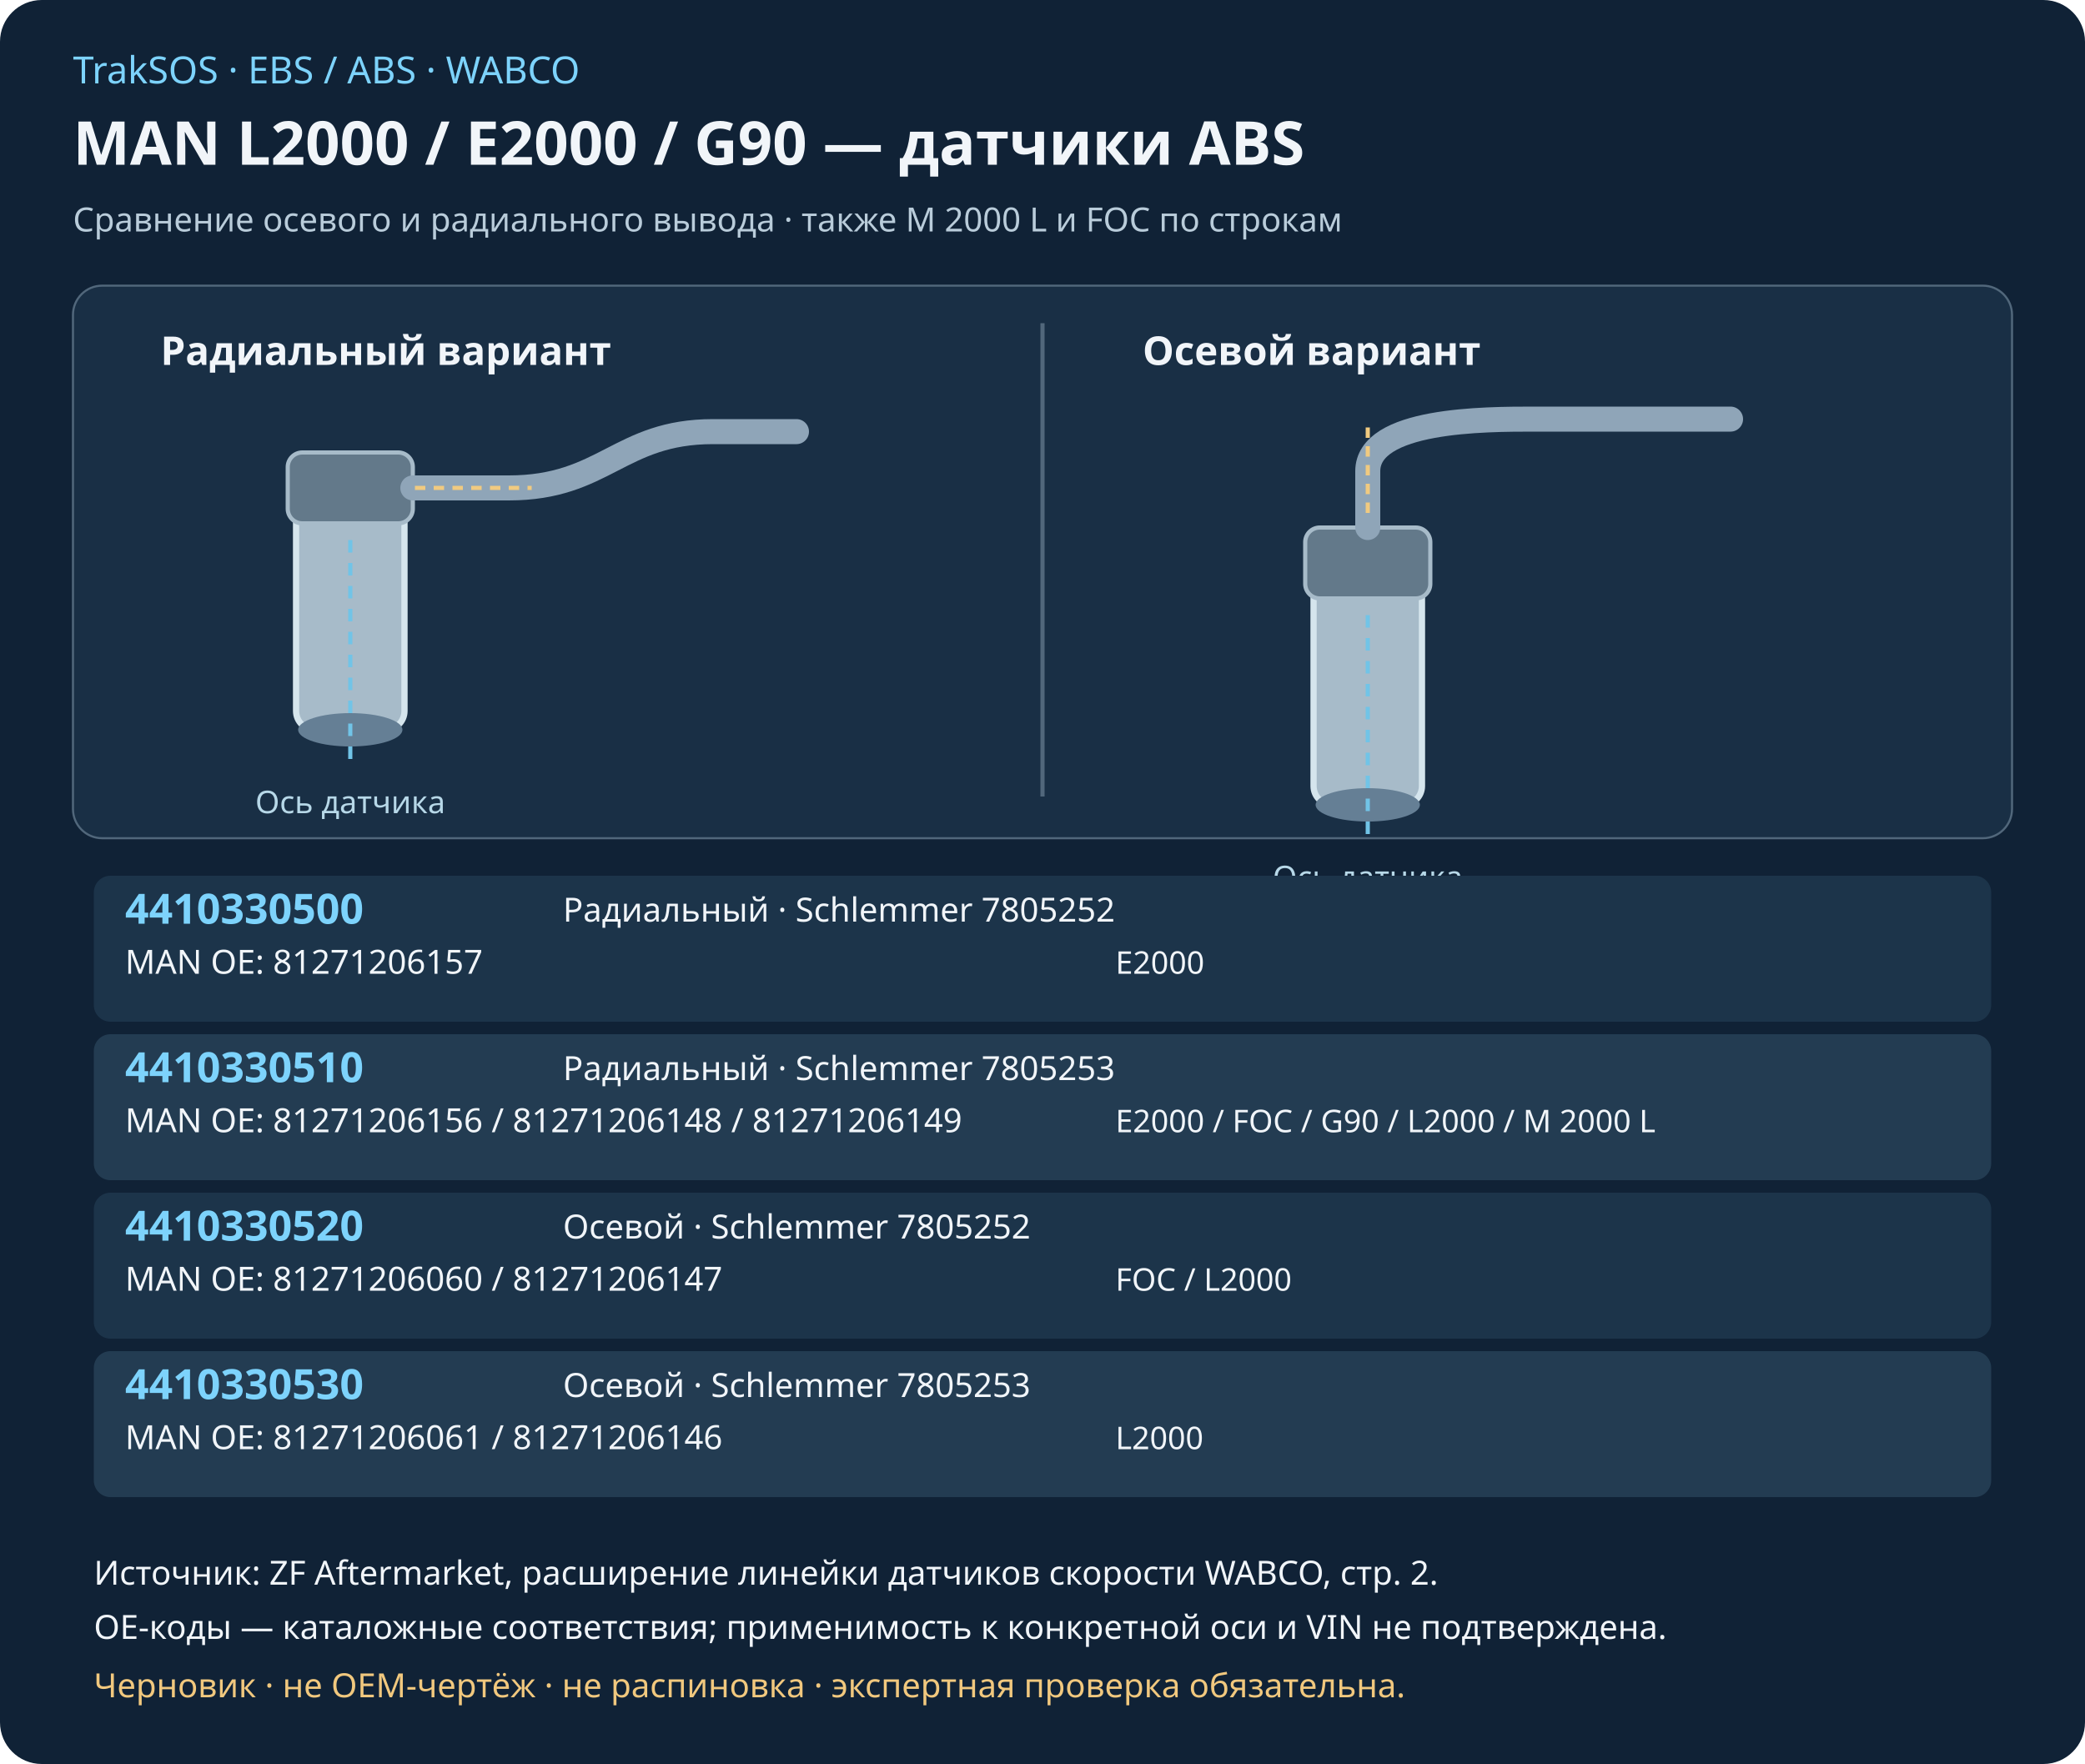
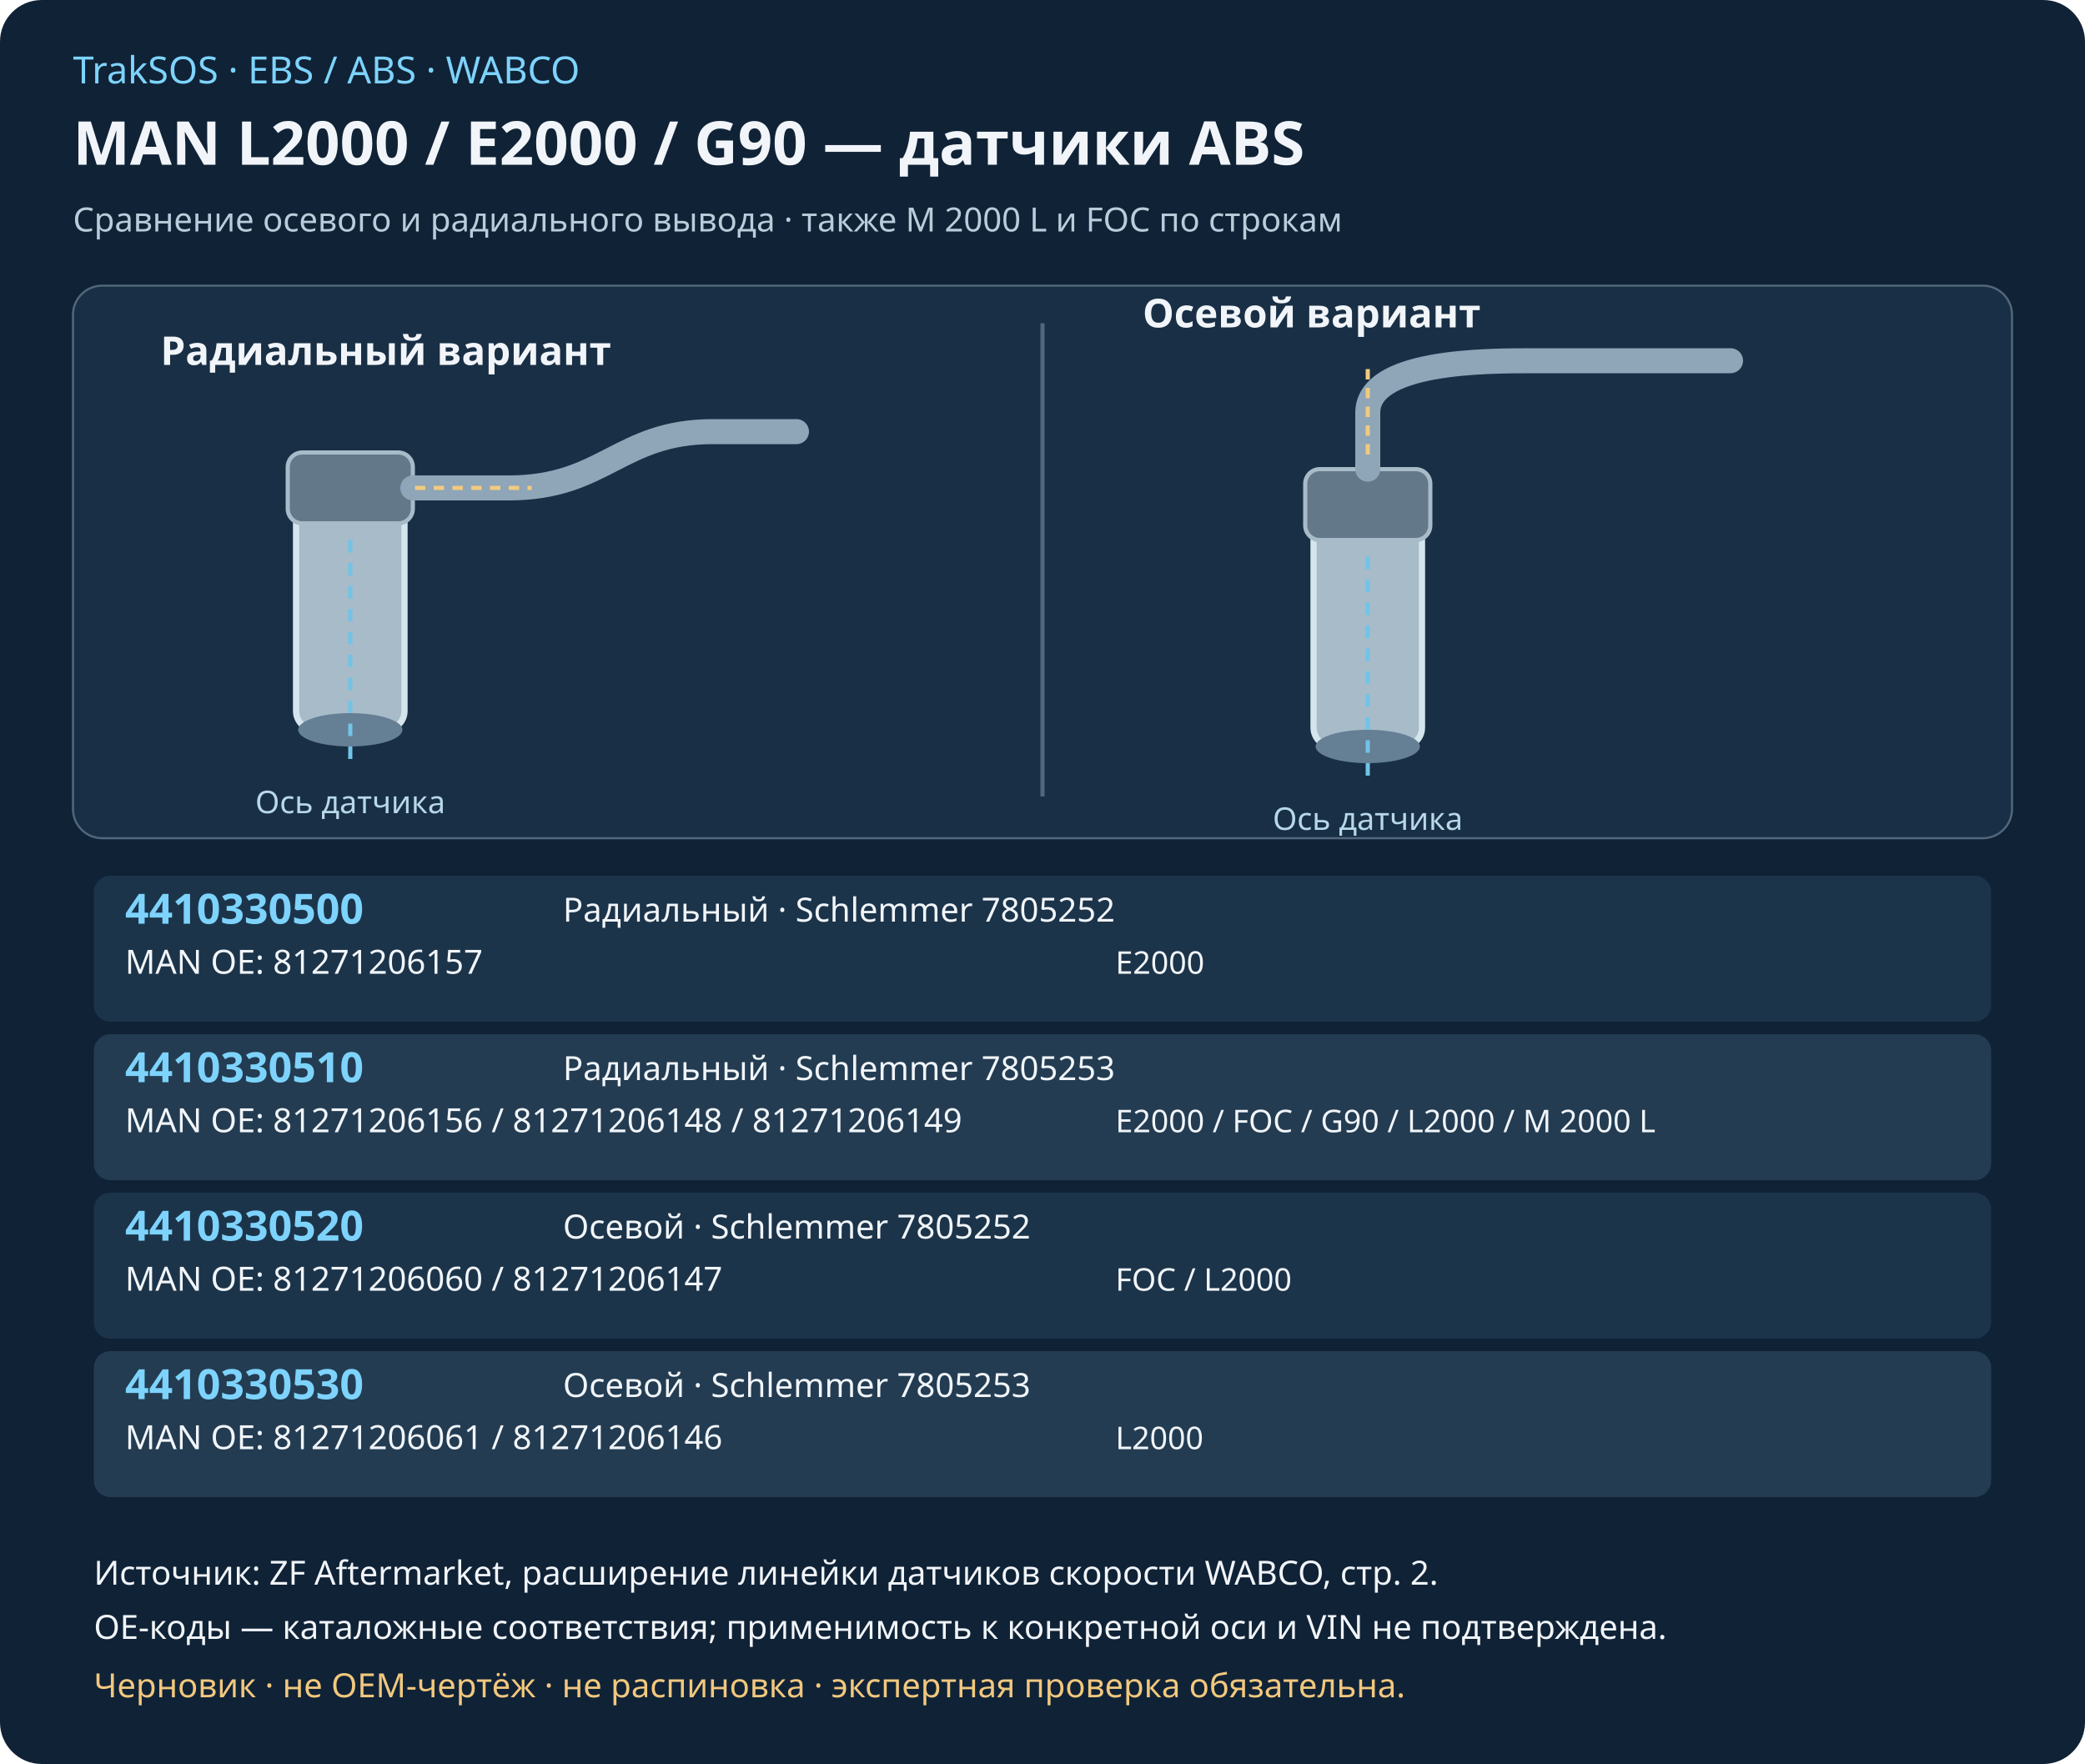
<svg xmlns="http://www.w3.org/2000/svg" width="1000" height="846" viewBox="0 0 1000 846" role="img" aria-labelledby="t d">
  <rect width="1000" height="846" rx="20" fill="#102236" />
  <g font-family="sans-serif" fill="#f1f5f9">
    <text x="35" y="40" font-size="18" fill="#7dd3fc">TrakSOS · EBS / ABS · WABCO</text>
    <text x="35" y="79" font-size="29" font-weight="700">MAN L2000 / E2000 / G90 — датчики ABS</text>
    <text x="35" y="111" font-size="16" fill="#b9ccda">Сравнение осевого и радиального вывода · также M 2000 L и FOC по строкам</text>
    <rect x="35" y="137" width="930" height="265" rx="14" fill="#192f45" stroke="#51677b" />
    <path d="M500 155 V382" stroke="#51677b" stroke-width="2" />
    <text x="77" y="175" font-size="19" font-weight="700">Радиальный вариант</text>
    <g transform="translate(122 202)">
      <rect x="20" y="35" width="52" height="113" rx="9" fill="#a7bbc9" stroke="#d5e5ed" stroke-width="3" />
      <ellipse cx="46" cy="148" rx="25" ry="8" fill="#657f95" />
      <rect x="16" y="15" width="60" height="34" rx="7" fill="#63798a" stroke="#a7bbc9" stroke-width="2" />
      <path d="M76 32 H122 C168 32 175 5 220 5 H260" stroke="#8fa5b8" stroke-width="12" fill="none" stroke-linecap="round" />
      <path d="M77 32 H133" stroke="#f0ca80" stroke-width="2" stroke-dasharray="5 4" />
      <path d="M46 57 V166" stroke="#71c4e7" stroke-width="2" stroke-dasharray="6 5" />
      <text x="46" y="188" text-anchor="middle" font-size="15" fill="#b7d8e8">Ось датчика</text>
    </g>
-     <text x="548" y="175" font-size="19" font-weight="700">Осевой вариант</text>
-     <g transform="translate(610 238)">
+     <text x="548" y="157" font-size="19" font-weight="700">Осевой вариант</text>
+     <g transform="translate(610 210)">
      <rect x="20" y="35" width="52" height="113" rx="9" fill="#a7bbc9" stroke="#d5e5ed" stroke-width="3" />
      <ellipse cx="46" cy="148" rx="25" ry="8" fill="#657f95" />
      <rect x="16" y="15" width="60" height="34" rx="7" fill="#63798a" stroke="#a7bbc9" stroke-width="2" />
      <path d="M46 15 V-12 C46 -37 102 -37 126 -37 H220" stroke="#8fa5b8" stroke-width="12" fill="none" stroke-linecap="round" />
      <path d="M46 8 V-36" stroke="#f0ca80" stroke-width="2" stroke-dasharray="5 4" />
      <path d="M46 57 V166" stroke="#71c4e7" stroke-width="2" stroke-dasharray="6 5" />
      <text x="46" y="188" text-anchor="middle" font-size="15" fill="#b7d8e8">Ось датчика</text>
    </g>
    <g id="h-4410330500" data-article="4410330500">
      <rect x="45" y="420" width="910" height="70" rx="8" fill="#1c344a" />
      <text x="60" y="443" font-size="20" font-weight="700" fill="#7dd3fc">4410330500</text>
      <text x="270" y="442" font-size="16">Радиальный · Schlemmer 7805252</text>
      <text x="60" y="467" font-size="16">MAN OE: 81271206157</text>
      <text x="535" y="467" font-size="15">E2000</text>
    </g>
    <g id="h-4410330510" data-article="4410330510">
      <rect x="45" y="496" width="910" height="70" rx="8" fill="#233c52" />
      <text x="60" y="519" font-size="20" font-weight="700" fill="#7dd3fc">4410330510</text>
      <text x="270" y="518" font-size="16">Радиальный · Schlemmer 7805253</text>
      <text x="60" y="543" font-size="16">MAN OE: 81271206156 / 81271206148 / 81271206149</text>
      <text x="535" y="543" font-size="15">E2000 / FOC / G90 / L2000 / M 2000 L</text>
    </g>
    <g id="h-4410330520" data-article="4410330520">
      <rect x="45" y="572" width="910" height="70" rx="8" fill="#1c344a" />
      <text x="60" y="595" font-size="20" font-weight="700" fill="#7dd3fc">4410330520</text>
      <text x="270" y="594" font-size="16">Осевой · Schlemmer 7805252</text>
      <text x="60" y="619" font-size="16">MAN OE: 81271206060 / 81271206147</text>
      <text x="535" y="619" font-size="15">FOC / L2000</text>
    </g>
    <g id="h-4410330530" data-article="4410330530">
      <rect x="45" y="648" width="910" height="70" rx="8" fill="#233c52" />
      <text x="60" y="671" font-size="20" font-weight="700" fill="#7dd3fc">4410330530</text>
      <text x="270" y="670" font-size="16">Осевой · Schlemmer 7805253</text>
      <text x="60" y="695" font-size="16">MAN OE: 81271206061 / 81271206146</text>
      <text x="535" y="695" font-size="15">L2000</text>
    </g>
    <text x="45" y="760" font-size="16">Источник: ZF Aftermarket, расширение линейки датчиков скорости WABCO, стр. 2.</text>
    <text x="45" y="786" font-size="16">OE-коды — каталожные соответствия; применимость к конкретной оси и VIN не подтверждена.</text>
    <text x="45" y="814" font-size="16" fill="#f1c87e">Черновик · не OEM-чертёж · не распиновка · экспертная проверка обязательна.</text>
  </g>
</svg>
